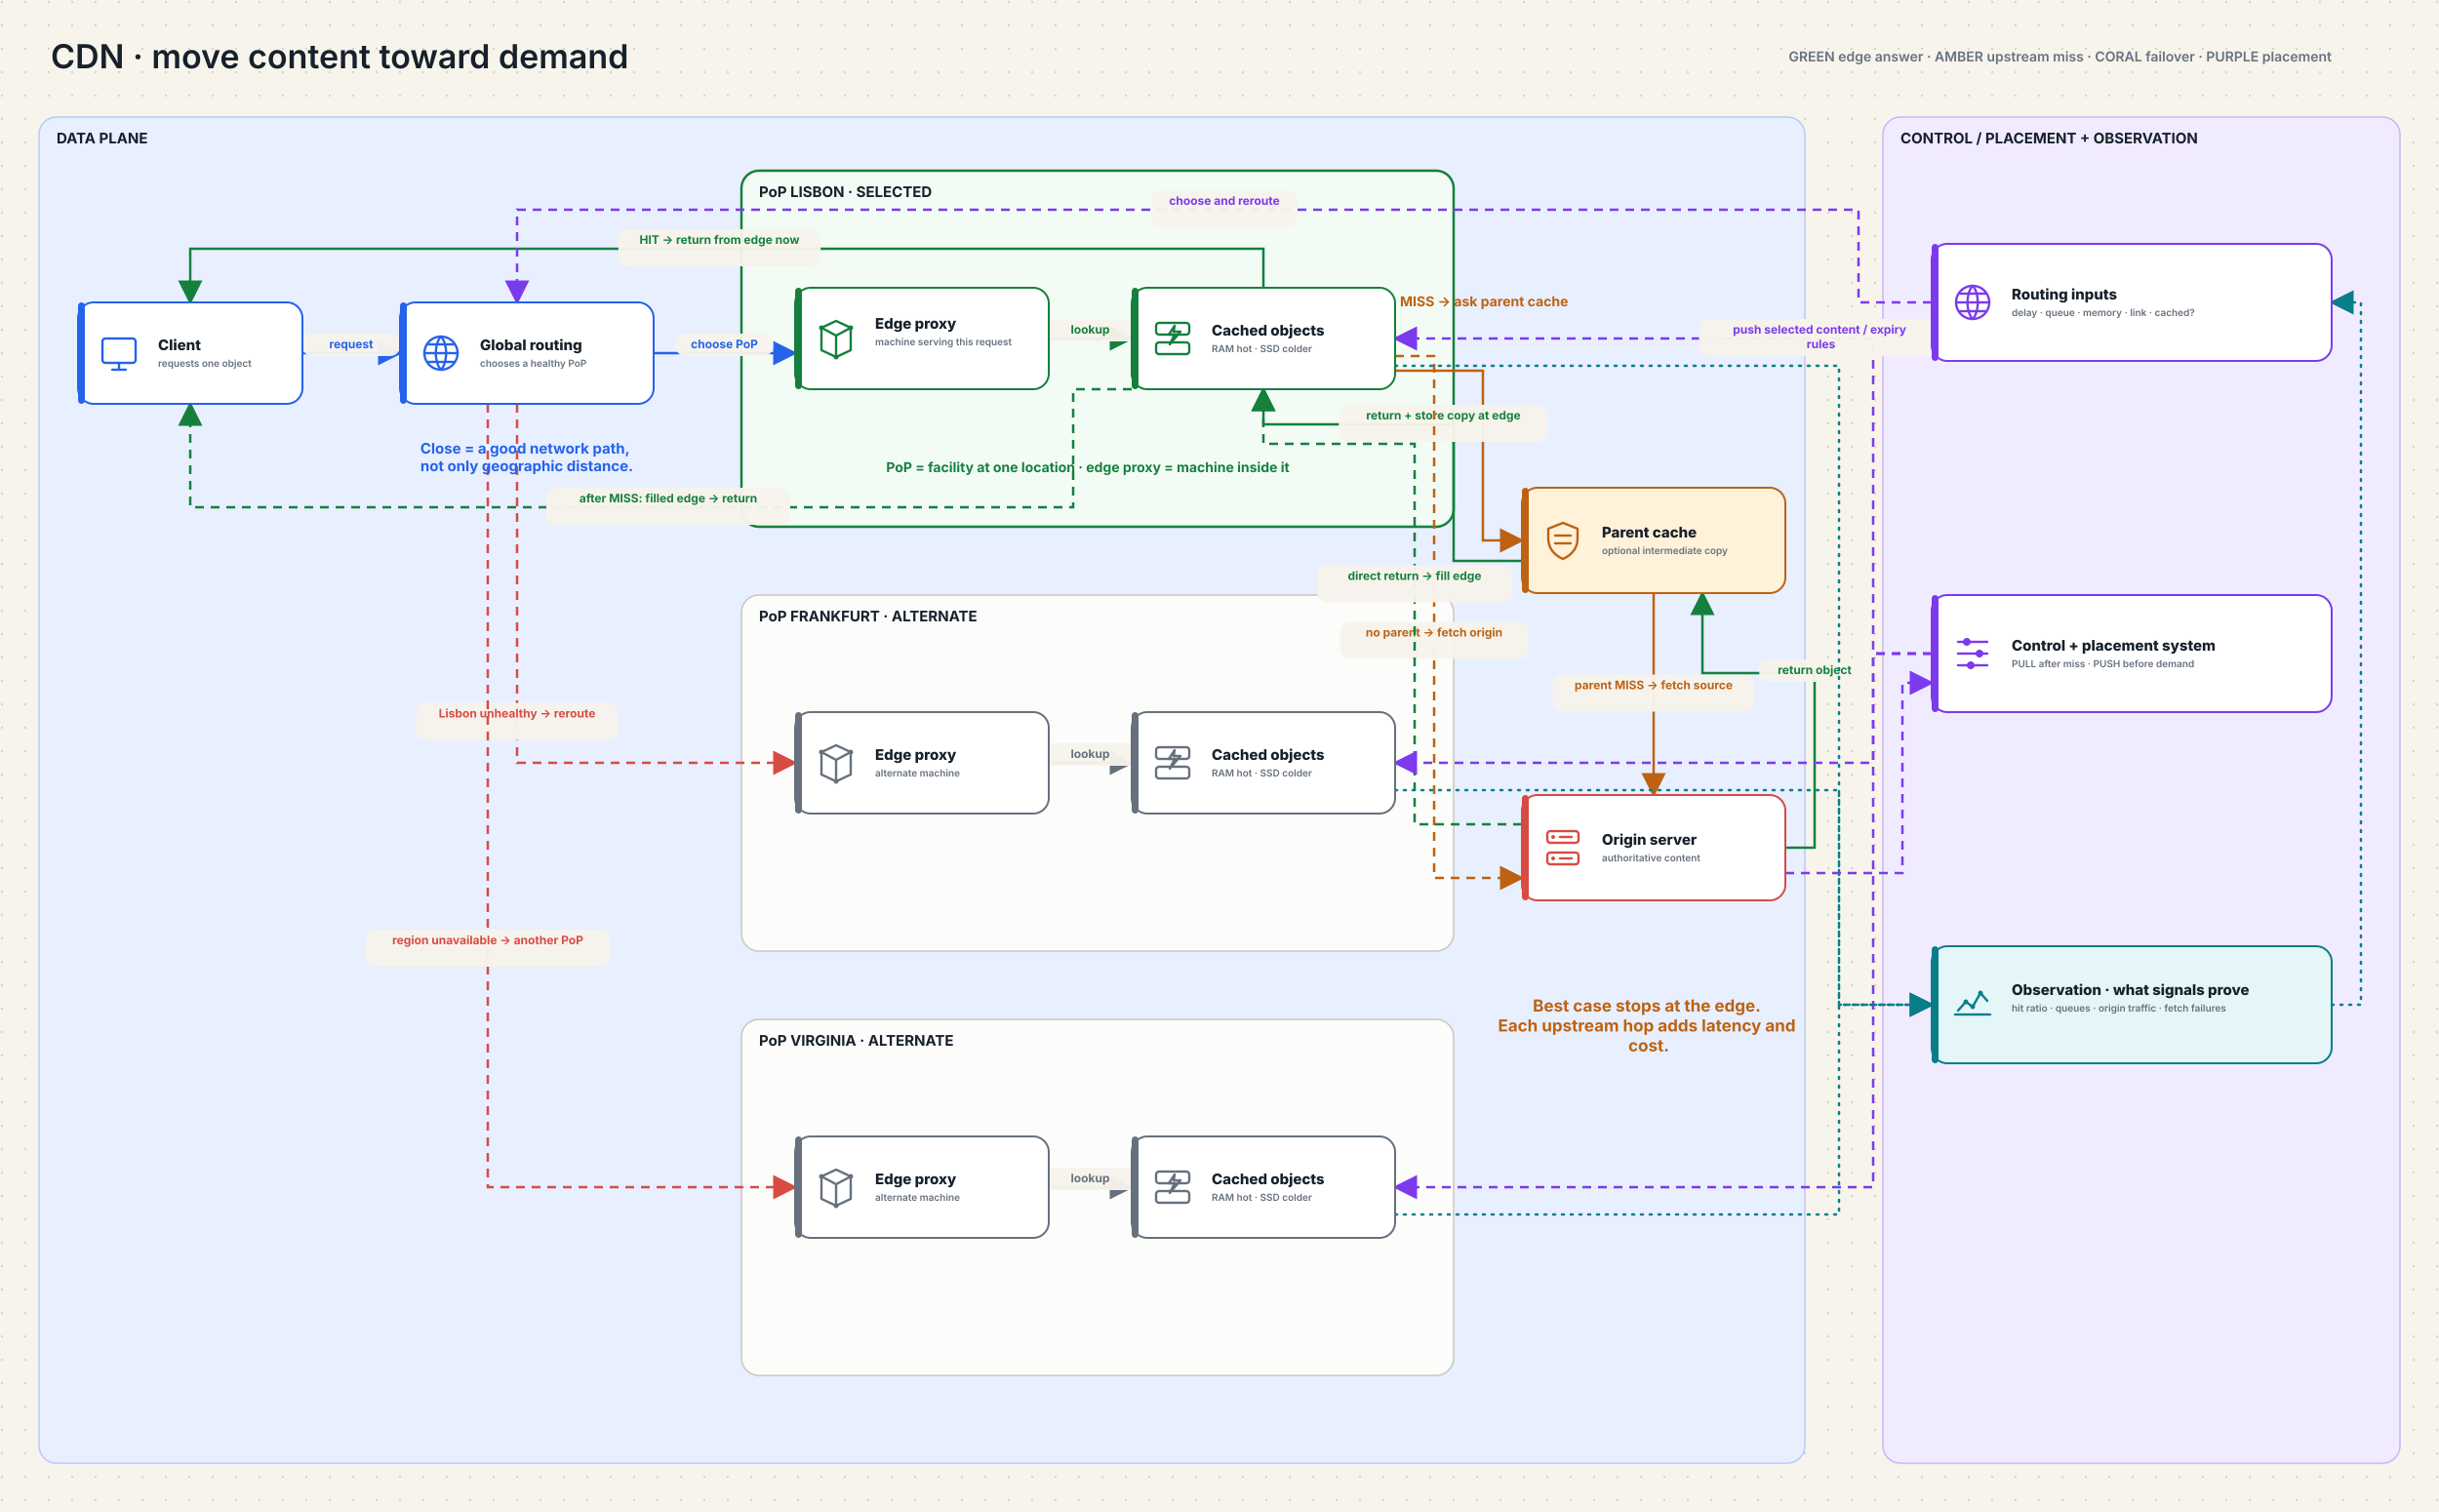
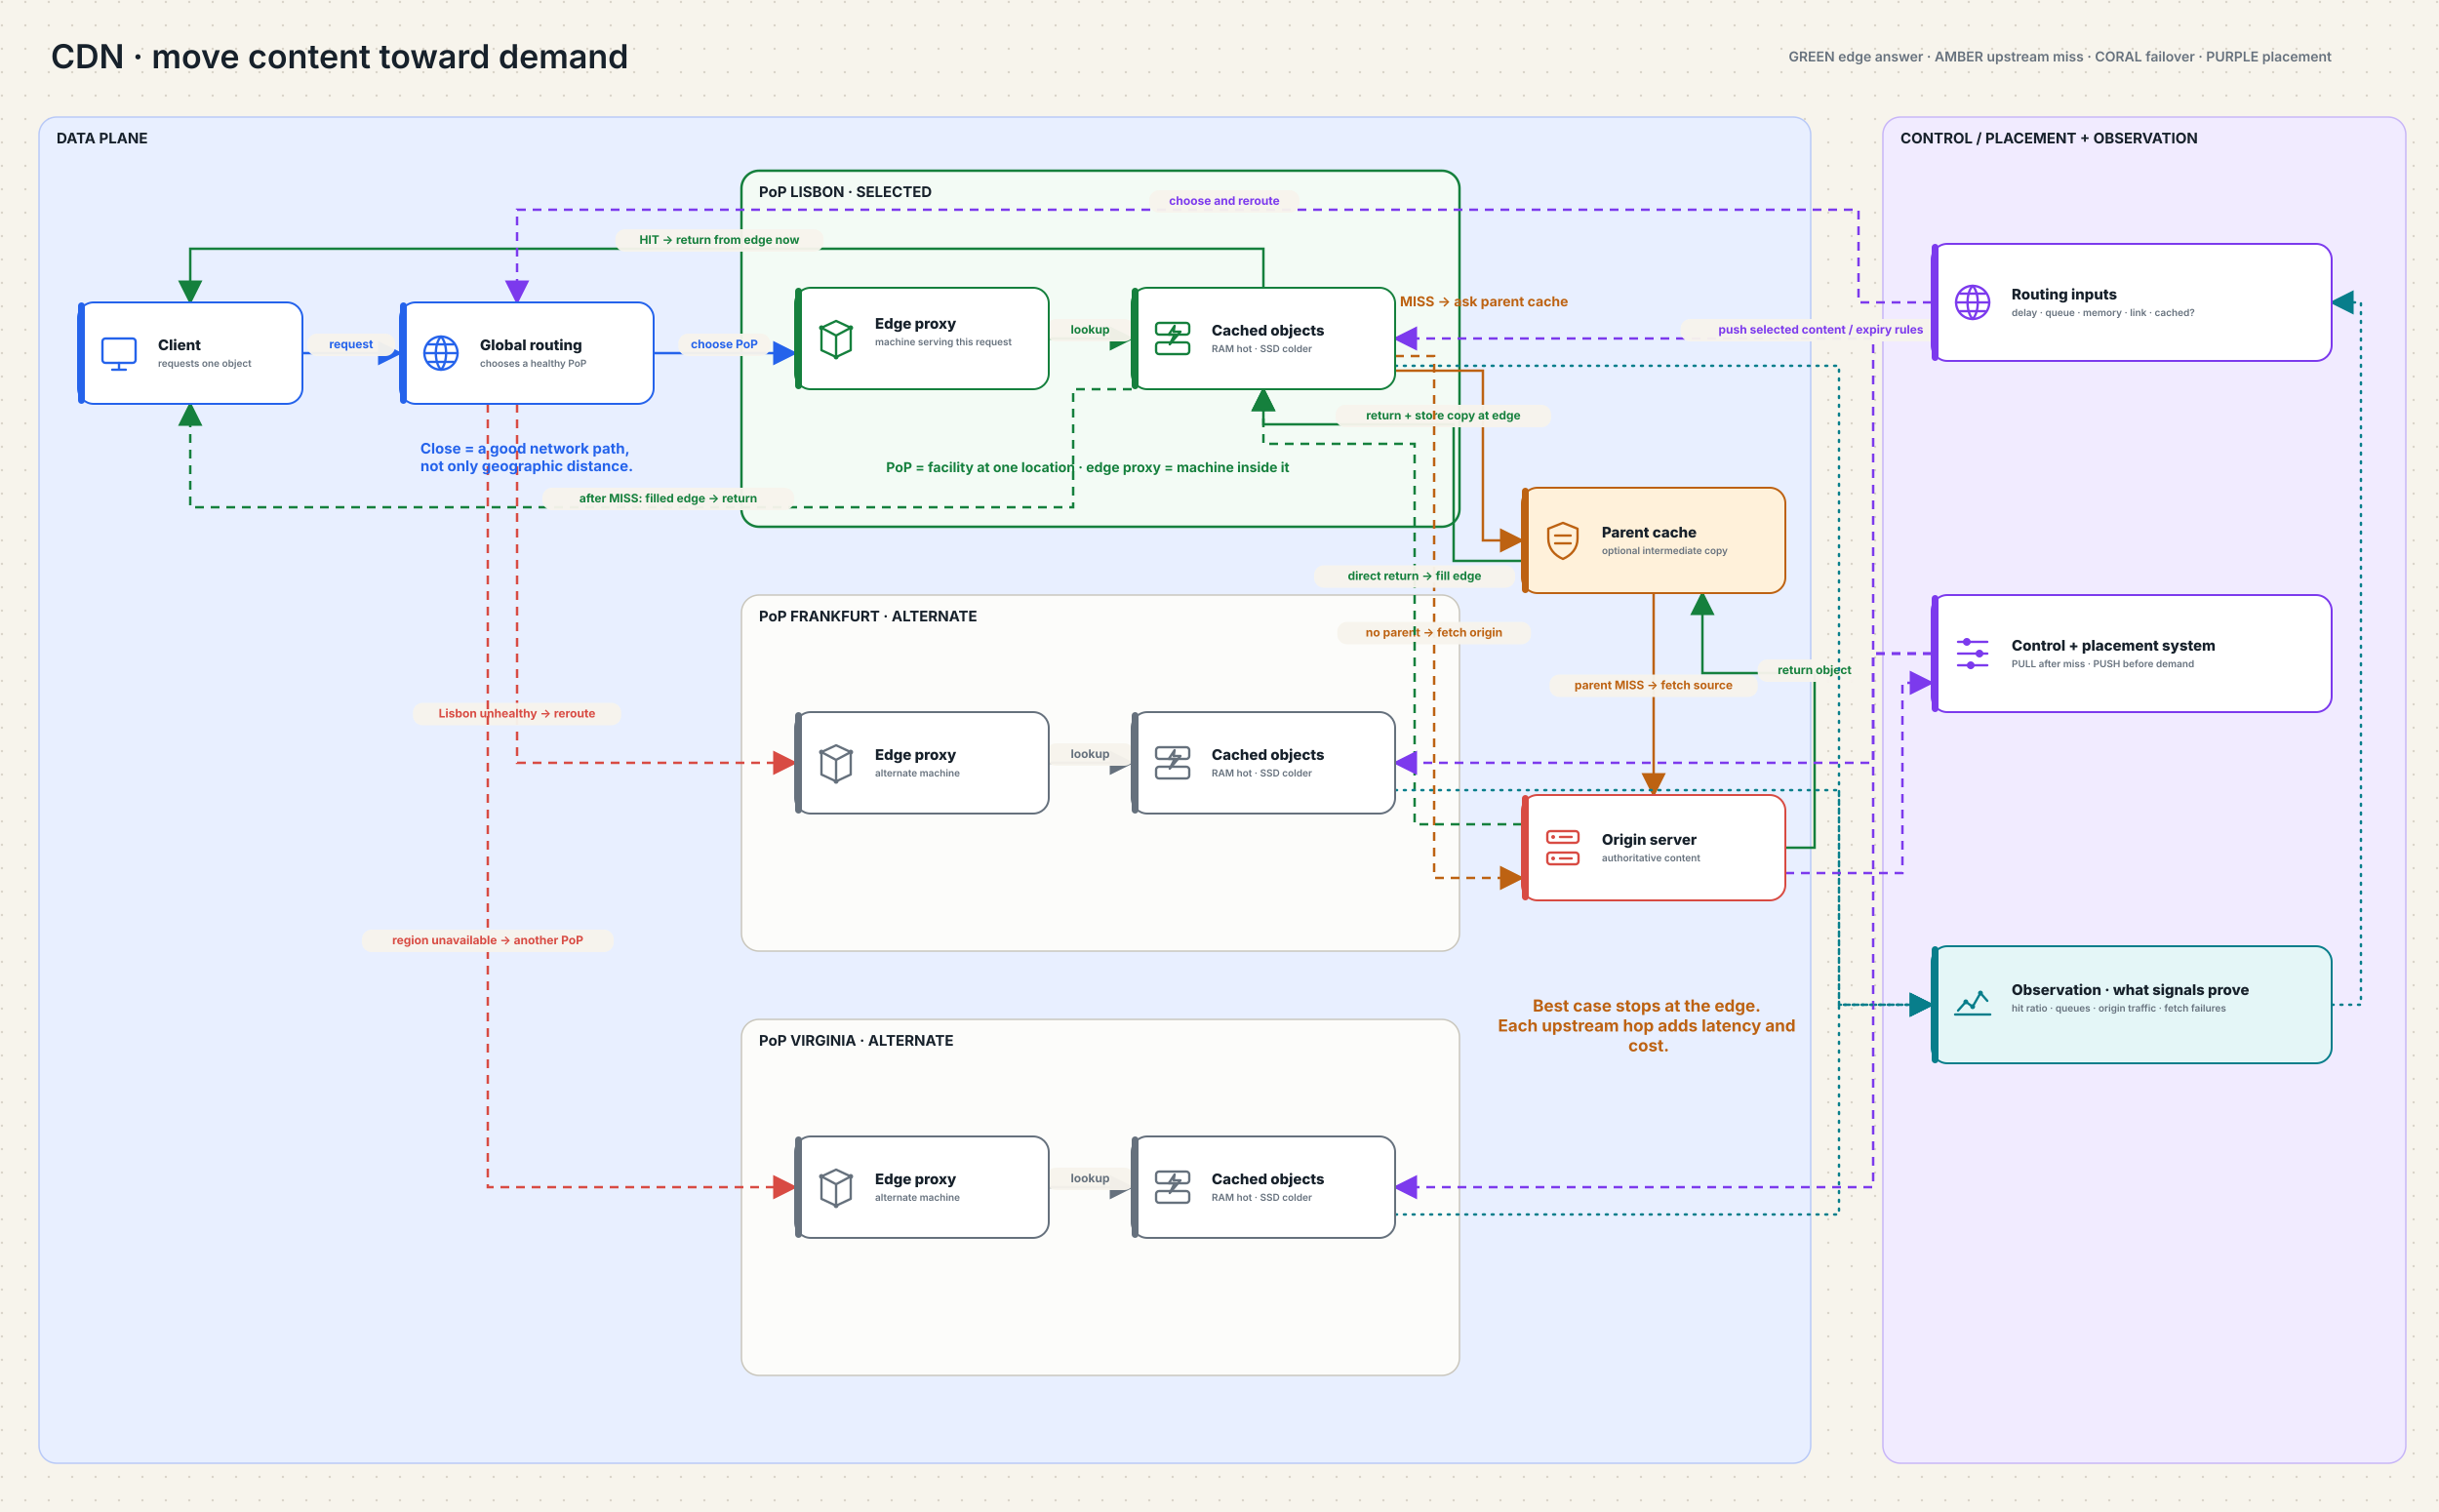
<svg xmlns="http://www.w3.org/2000/svg" width="2500" height="1550" viewBox="0 0 2500 1550" role="img" aria-labelledby="title description">
  <defs>
    <pattern id="dots" width="24" height="24" patternUnits="userSpaceOnUse">
      <circle cx="2" cy="2" r="1.2" fill="#d8d3c8" />
    </pattern>
    <marker id="arrow-15803d" viewBox="0 0 10 10" refX="9" refY="5" markerWidth="10" markerHeight="10" orient="auto-start-reverse">
      <path d="M 0 0 L 10 5 L 0 10 z" fill="#15803d" />
    </marker>
    <marker id="arrow-66717d" viewBox="0 0 10 10" refX="9" refY="5" markerWidth="10" markerHeight="10" orient="auto-start-reverse">
      <path d="M 0 0 L 10 5 L 0 10 z" fill="#66717d" />
    </marker>
    <marker id="arrow-2563eb" viewBox="0 0 10 10" refX="9" refY="5" markerWidth="10" markerHeight="10" orient="auto-start-reverse">
      <path d="M 0 0 L 10 5 L 0 10 z" fill="#2563eb" />
    </marker>
    <marker id="arrow-d84b43" viewBox="0 0 10 10" refX="9" refY="5" markerWidth="10" markerHeight="10" orient="auto-start-reverse">
      <path d="M 0 0 L 10 5 L 0 10 z" fill="#d84b43" />
    </marker>
    <marker id="arrow-bd6212" viewBox="0 0 10 10" refX="9" refY="5" markerWidth="10" markerHeight="10" orient="auto-start-reverse">
      <path d="M 0 0 L 10 5 L 0 10 z" fill="#bd6212" />
    </marker>
    <marker id="arrow-7c3aed" viewBox="0 0 10 10" refX="9" refY="5" markerWidth="10" markerHeight="10" orient="auto-start-reverse">
      <path d="M 0 0 L 10 5 L 0 10 z" fill="#7c3aed" />
    </marker>
    <marker id="arrow-087e8b" viewBox="0 0 10 10" refX="9" refY="5" markerWidth="10" markerHeight="10" orient="auto-start-reverse">
      <path d="M 0 0 L 10 5 L 0 10 z" fill="#087e8b" />
    </marker>
  </defs>
  <rect width="100%" height="100%" fill="#f7f4ec" />
  <rect width="100%" height="100%" fill="url(#dots)" />
-   <rect x="40" y="120" width="1810" height="1380" rx="18" fill="#e8efff" stroke="#b8c9f7" stroke-width="1.5" opacity="1" />
-   <rect x="1930" y="120" width="530" height="1380" rx="18" fill="#f1ebff" stroke="#c7b5f7" stroke-width="1.5" opacity="1" />
-   <rect x="760" y="175" width="730" height="365" rx="18" fill="#f3fbf5" stroke="#15803d" stroke-width="2.5" opacity="1" />
-   <rect x="760" y="610" width="730" height="365" rx="18" fill="#fcfcfa" stroke="#c9c6bc" stroke-width="1.5" opacity="1" />
-   <rect x="760" y="1045" width="730" height="365" rx="18" fill="#fcfcfa" stroke="#c9c6bc" stroke-width="1.5" opacity="1" />
+   <rect x="40" y="120" width="1816" height="1380" rx="18" fill="#e8efff" stroke="#b8c9f7" stroke-width="1.5" opacity="1" />
+   <rect x="1930" y="120" width="536" height="1380" rx="18" fill="#f1ebff" stroke="#c7b5f7" stroke-width="1.5" opacity="1" />
+   <rect x="760" y="175" width="736" height="365" rx="18" fill="#f3fbf5" stroke="#15803d" stroke-width="2.5" opacity="1" />
+   <rect x="760" y="610" width="736" height="365" rx="18" fill="#fcfcfa" stroke="#c9c6bc" stroke-width="1.5" opacity="1" />
+   <rect x="760" y="1045" width="736" height="365" rx="18" fill="#fcfcfa" stroke="#c9c6bc" stroke-width="1.5" opacity="1" />
  <path d="M 1075 347 L 1160 347" fill="none" stroke="#15803d" stroke-width="2.5" marker-end="url(#arrow-15803d)" />
-   <rect x="1067.5" y="327" width="100" height="23" rx="10" fill="#f7f4ec" opacity="0.96" />
+   <rect x="1072.5" y="327" width="90" height="23" rx="10" fill="#f7f4ec" opacity="0.96" />
  <text x="1117.5" y="342" font-family="Inter, ui-sans-serif, system-ui, sans-serif" font-size="12" font-weight="720" fill="#15803d" text-anchor="middle">
    <tspan x="1117.5" dy="0">lookup</tspan>
  </text>
  <path d="M 1075 782 L 1160 782" fill="none" stroke="#66717d" stroke-width="2.5" marker-end="url(#arrow-66717d)" />
-   <rect x="1067.5" y="762" width="100" height="23" rx="10" fill="#f7f4ec" opacity="0.96" />
+   <rect x="1072.5" y="762" width="90" height="23" rx="10" fill="#f7f4ec" opacity="0.96" />
  <text x="1117.5" y="777" font-family="Inter, ui-sans-serif, system-ui, sans-serif" font-size="12" font-weight="720" fill="#66717d" text-anchor="middle">
    <tspan x="1117.5" dy="0">lookup</tspan>
  </text>
  <path d="M 1075 1217 L 1160 1217" fill="none" stroke="#66717d" stroke-width="2.5" marker-end="url(#arrow-66717d)" />
-   <rect x="1067.5" y="1197" width="100" height="23" rx="10" fill="#f7f4ec" opacity="0.96" />
+   <rect x="1072.5" y="1197" width="90" height="23" rx="10" fill="#f7f4ec" opacity="0.96" />
  <text x="1117.5" y="1212" font-family="Inter, ui-sans-serif, system-ui, sans-serif" font-size="12" font-weight="720" fill="#66717d" text-anchor="middle">
    <tspan x="1117.5" dy="0">lookup</tspan>
  </text>
  <path d="M 310 362 L 410 362" fill="none" stroke="#2563eb" stroke-width="2.5" marker-end="url(#arrow-2563eb)" />
-   <rect x="310" y="342" width="100" height="23" rx="10" fill="#f7f4ec" opacity="0.96" />
+   <rect x="315" y="342" width="90" height="23" rx="10" fill="#f7f4ec" opacity="0.96" />
  <text x="360" y="357" font-family="Inter, ui-sans-serif, system-ui, sans-serif" font-size="12" font-weight="720" fill="#2563eb" text-anchor="middle">
    <tspan x="360" dy="0">request</tspan>
  </text>
  <path d="M 670 362 L 815 362" fill="none" stroke="#2563eb" stroke-width="2.5" marker-end="url(#arrow-2563eb)" />
-   <rect x="692.5" y="342" width="100" height="23" rx="10" fill="#f7f4ec" opacity="0.96" />
+   <rect x="695.3" y="342" width="94.4" height="23" rx="10" fill="#f7f4ec" opacity="0.96" />
  <text x="742.5" y="357" font-family="Inter, ui-sans-serif, system-ui, sans-serif" font-size="12" font-weight="720" fill="#2563eb" text-anchor="middle">
    <tspan x="742.5" dy="0">choose PoP</tspan>
  </text>
  <path d="M 530 414 L 530 782 L 815 782" fill="none" stroke="#d84b43" stroke-width="2.5" stroke-dasharray="9 7" marker-end="url(#arrow-d84b43)" />
-   <rect x="426.4" y="720.5" width="207.2" height="38" rx="10" fill="#f7f4ec" opacity="0.96" />
+   <rect x="423.28" y="720.5" width="213.44" height="23" rx="10" fill="#f7f4ec" opacity="0.96" />
  <text x="530" y="735.5" font-family="Inter, ui-sans-serif, system-ui, sans-serif" font-size="12" font-weight="720" fill="#d84b43" text-anchor="middle">
    <tspan x="530" dy="0">Lisbon unhealthy → reroute</tspan>
  </text>
  <path d="M 500 414 L 500 1217 L 815 1217" fill="none" stroke="#d84b43" stroke-width="2.5" stroke-dasharray="9 7" marker-end="url(#arrow-d84b43)" />
-   <rect x="375" y="953" width="250" height="38" rx="10" fill="#f7f4ec" opacity="0.96" />
+   <rect x="370.96" y="953" width="258.08" height="23" rx="10" fill="#f7f4ec" opacity="0.96" />
  <text x="500" y="968" font-family="Inter, ui-sans-serif, system-ui, sans-serif" font-size="12" font-weight="720" fill="#d84b43" text-anchor="middle">
    <tspan x="500" dy="0">region unavailable → another PoP</tspan>
  </text>
  <path d="M 1295 295 L 1295 255 L 195 255 L 195 310" fill="none" stroke="#15803d" stroke-width="2.5" marker-end="url(#arrow-15803d)" />
-   <rect x="633.9" y="235" width="207.2" height="38" rx="10" fill="#f7f4ec" opacity="0.96" />
+   <rect x="630.78" y="235" width="213.44" height="23" rx="10" fill="#f7f4ec" opacity="0.96" />
  <text x="737.5" y="250" font-family="Inter, ui-sans-serif, system-ui, sans-serif" font-size="12" font-weight="720" fill="#15803d" text-anchor="middle">
    <tspan x="737.5" dy="0">HIT → return from edge now</tspan>
  </text>
  <path d="M 1160 399 L 1100 399 L 1100 520 L 195 520 L 195 414" fill="none" stroke="#15803d" stroke-width="2.5" stroke-dasharray="9 7" marker-end="url(#arrow-15803d)" />
-   <rect x="560" y="500" width="250" height="38" rx="10" fill="#f7f4ec" opacity="0.96" />
+   <rect x="555.96" y="500" width="258.08" height="23" rx="10" fill="#f7f4ec" opacity="0.96" />
  <text x="685" y="515" font-family="Inter, ui-sans-serif, system-ui, sans-serif" font-size="12" font-weight="720" fill="#15803d" text-anchor="middle">
    <tspan x="685" dy="0">after MISS: filled edge → return</tspan>
  </text>
  <path d="M 1430 380 L 1520 380 L 1520 554 L 1560 554" fill="none" stroke="#bd6212" stroke-width="2.5" marker-end="url(#arrow-bd6212)" />
  <path d="M 1695 608 L 1695 815" fill="none" stroke="#bd6212" stroke-width="2.5" marker-end="url(#arrow-bd6212)" />
-   <rect x="1591.4" y="691.5" width="207.2" height="38" rx="10" fill="#f7f4ec" opacity="0.96" />
+   <rect x="1588.28" y="691.5" width="213.44" height="23" rx="10" fill="#f7f4ec" opacity="0.96" />
  <text x="1695" y="706.5" font-family="Inter, ui-sans-serif, system-ui, sans-serif" font-size="12" font-weight="720" fill="#bd6212" text-anchor="middle">
    <tspan x="1695" dy="0">parent MISS → fetch source</tspan>
  </text>
  <path d="M 1830 869 L 1860 869 L 1860 690 L 1745 690 L 1745 608" fill="none" stroke="#15803d" stroke-width="2.5" marker-end="url(#arrow-15803d)" />
-   <rect x="1803.2" y="676" width="113.6" height="23" rx="10" fill="#f7f4ec" opacity="0.96" />
+   <rect x="1801.64" y="676" width="116.72" height="23" rx="10" fill="#f7f4ec" opacity="0.96" />
  <text x="1860" y="691" font-family="Inter, ui-sans-serif, system-ui, sans-serif" font-size="12" font-weight="720" fill="#15803d" text-anchor="middle">
    <tspan x="1860" dy="0">return object</tspan>
  </text>
  <path d="M 1560 575 L 1490 575 L 1490 435 L 1295 435 L 1295 399" fill="none" stroke="#15803d" stroke-width="2.5" marker-end="url(#arrow-15803d)" />
-   <rect x="1372.3" y="415" width="214.4" height="38" rx="10" fill="#f7f4ec" opacity="0.96" />
+   <rect x="1369.06" y="415" width="220.88" height="23" rx="10" fill="#f7f4ec" opacity="0.96" />
  <text x="1479.5" y="430" font-family="Inter, ui-sans-serif, system-ui, sans-serif" font-size="12" font-weight="720" fill="#15803d" text-anchor="middle">
    <tspan x="1479.5" dy="0">return + store copy at edge</tspan>
  </text>
  <path d="M 1430 365 L 1470 365 L 1470 900 L 1560 900" fill="none" stroke="#bd6212" stroke-width="2.5" stroke-dasharray="9 7" marker-end="url(#arrow-bd6212)" />
-   <rect x="1373.6" y="637.5" width="192.8" height="38" rx="10" fill="#f7f4ec" opacity="0.96" />
+   <rect x="1370.72" y="637.5" width="198.56" height="23" rx="10" fill="#f7f4ec" opacity="0.96" />
  <text x="1470" y="652.5" font-family="Inter, ui-sans-serif, system-ui, sans-serif" font-size="12" font-weight="720" fill="#bd6212" text-anchor="middle">
    <tspan x="1470" dy="0">no parent → fetch origin</tspan>
  </text>
  <path d="M 1560 845 L 1450 845 L 1450 455 L 1295 455 L 1295 399" fill="none" stroke="#15803d" stroke-width="2.5" stroke-dasharray="9 7" marker-end="url(#arrow-15803d)" />
-   <rect x="1350" y="579.5" width="200" height="38" rx="10" fill="#f7f4ec" opacity="0.96" />
+   <rect x="1347" y="579.5" width="206" height="23" rx="10" fill="#f7f4ec" opacity="0.96" />
  <text x="1450" y="594.5" font-family="Inter, ui-sans-serif, system-ui, sans-serif" font-size="12" font-weight="720" fill="#15803d" text-anchor="middle">
    <tspan x="1450" dy="0">direct return → fill edge</tspan>
  </text>
  <path d="M 1980 310 L 1905 310 L 1905 215 L 530 215 L 530 310" fill="none" stroke="#7c3aed" stroke-width="2.5" stroke-dasharray="9 7" marker-end="url(#arrow-7c3aed)" />
-   <rect x="1180.2" y="195" width="149.6" height="38" rx="10" fill="#f7f4ec" opacity="0.96" />
+   <rect x="1178.04" y="195" width="153.92" height="23" rx="10" fill="#f7f4ec" opacity="0.96" />
  <text x="1255" y="210" font-family="Inter, ui-sans-serif, system-ui, sans-serif" font-size="12" font-weight="720" fill="#7c3aed" text-anchor="middle">
    <tspan x="1255" dy="0">choose and reroute</tspan>
  </text>
  <path d="M 1980 670 L 1920 670 L 1920 347 L 1430 347" fill="none" stroke="#7c3aed" stroke-width="2.5" stroke-dasharray="9 7" marker-end="url(#arrow-7c3aed)" />
-   <rect x="1741.5" y="327" width="250" height="38" rx="10" fill="#f7f4ec" opacity="0.96" />
+   <rect x="1722.58" y="327" width="287.84" height="23" rx="10" fill="#f7f4ec" opacity="0.96" />
  <text x="1866.5" y="342" font-family="Inter, ui-sans-serif, system-ui, sans-serif" font-size="12" font-weight="720" fill="#7c3aed" text-anchor="middle">
-     <tspan x="1866.5" dy="0">push selected content / expiry</tspan>
-     <tspan x="1866.5" dy="15">rules</tspan>
+     <tspan x="1866.5" dy="0">push selected content / expiry rules</tspan>
  </text>
  <path d="M 1430 375 L 1885 375 L 1885 1030 L 1980 1030" fill="none" stroke="#087e8b" stroke-width="2.5" stroke-dasharray="2 7" stroke-linecap="round" marker-end="url(#arrow-087e8b)" />
  <path d="M 1980 670 L 1920 670 L 1920 782 L 1430 782" fill="none" stroke="#7c3aed" stroke-width="2.5" stroke-dasharray="9 7" marker-end="url(#arrow-7c3aed)" />
  <path d="M 1430 810 L 1885 810 L 1885 1030 L 1980 1030" fill="none" stroke="#087e8b" stroke-width="2.5" stroke-dasharray="2 7" stroke-linecap="round" marker-end="url(#arrow-087e8b)" />
  <path d="M 1980 670 L 1920 670 L 1920 1217 L 1430 1217" fill="none" stroke="#7c3aed" stroke-width="2.5" stroke-dasharray="9 7" marker-end="url(#arrow-7c3aed)" />
  <path d="M 1430 1245 L 1885 1245 L 1885 1030 L 1980 1030" fill="none" stroke="#087e8b" stroke-width="2.5" stroke-dasharray="2 7" stroke-linecap="round" marker-end="url(#arrow-087e8b)" />
  <path d="M 2390 1030 L 2420 1030 L 2420 310 L 2390 310" fill="none" stroke="#087e8b" stroke-width="2.5" stroke-dasharray="2 7" stroke-linecap="round" marker-end="url(#arrow-087e8b)" />
  <path d="M 1830 895 L 1950 895 L 1950 700 L 1980 700" fill="none" stroke="#7c3aed" stroke-width="2.5" stroke-dasharray="9 7" marker-end="url(#arrow-7c3aed)" />
  <g>
    <rect x="80" y="310" width="230" height="104" rx="16" fill="#ffffff" stroke="#2563eb" stroke-width="2" />
    <rect x="80" y="310" width="7" height="104" rx="3.5" fill="#2563eb" />
    <g transform="translate(98 338) scale(1)" fill="none" stroke="#2563eb" stroke-width="2.4" stroke-linecap="round" stroke-linejoin="round">
      <rect x="7" y="9" width="34" height="25" rx="3" />
      <path d="M17 41h14M24 34v7" />
    </g>
    <text x="162" y="359" font-family="Inter, ui-sans-serif, system-ui, sans-serif" font-size="15" font-weight="760" fill="#17212b" text-anchor="start">
      <tspan x="162" dy="0">Client</tspan>
    </text>
    <text x="162" y="376" font-family="Inter, ui-sans-serif, system-ui, sans-serif" font-size="10" font-weight="560" fill="#66717d" text-anchor="start">
      <tspan x="162" dy="0">requests one object</tspan>
    </text>
  </g>
  <g>
    <rect x="410" y="310" width="260" height="104" rx="16" fill="#ffffff" stroke="#2563eb" stroke-width="2" />
    <rect x="410" y="310" width="7" height="104" rx="3.5" fill="#2563eb" />
    <g transform="translate(428 338) scale(1)" fill="none" stroke="#2563eb" stroke-width="2.4" stroke-linecap="round" stroke-linejoin="round">
      <circle cx="24" cy="24" r="17" />
      <path d="M7 24h34M24 7c7 7 7 27 0 34M24 7c-7 7-7 27 0 34M11 15h26M11 33h26" />
    </g>
    <text x="492" y="359" font-family="Inter, ui-sans-serif, system-ui, sans-serif" font-size="15" font-weight="760" fill="#17212b" text-anchor="start">
      <tspan x="492" dy="0">Global routing</tspan>
    </text>
    <text x="492" y="376" font-family="Inter, ui-sans-serif, system-ui, sans-serif" font-size="10" font-weight="560" fill="#66717d" text-anchor="start">
      <tspan x="492" dy="0">chooses a healthy PoP</tspan>
    </text>
  </g>
  <g>
    <rect x="815" y="295" width="260" height="104" rx="16" fill="#ffffff" stroke="#15803d" stroke-width="2" />
    <rect x="815" y="295" width="7" height="104" rx="3.5" fill="#15803d" />
    <g transform="translate(833 323) scale(1)" fill="none" stroke="#15803d" stroke-width="2.4" stroke-linecap="round" stroke-linejoin="round">
      <path d="M9 36V13l15-7 15 7v23l-15 7z" />
      <path d="M9 13l15 8 15-8M24 21v22" />
      <circle cx="9" cy="13" r="2.5" fill="#15803d" stroke="none" />
      <circle cx="39" cy="13" r="2.5" fill="#15803d" stroke="none" />
      <circle cx="24" cy="43" r="2.5" fill="#15803d" stroke="none" />
    </g>
    <text x="897" y="337" font-family="Inter, ui-sans-serif, system-ui, sans-serif" font-size="15" font-weight="760" fill="#17212b" text-anchor="start">
      <tspan x="897" dy="0">Edge proxy</tspan>
    </text>
    <text x="897" y="354" font-family="Inter, ui-sans-serif, system-ui, sans-serif" font-size="10" font-weight="560" fill="#66717d" text-anchor="start">
      <tspan x="897" dy="0">machine serving this request</tspan>
    </text>
  </g>
  <g>
    <rect x="1160" y="295" width="270" height="104" rx="16" fill="#ffffff" stroke="#15803d" stroke-width="2" />
    <rect x="1160" y="295" width="7" height="104" rx="3.5" fill="#15803d" />
    <g transform="translate(1178 323) scale(1)" fill="none" stroke="#15803d" stroke-width="2.4" stroke-linecap="round" stroke-linejoin="round">
      <rect x="7" y="8" width="34" height="12" rx="3" />
      <rect x="7" y="28" width="34" height="12" rx="3" />
      <path d="M26 11l-6 9h6l-5 10 11-13h-7z" />
    </g>
    <text x="1242" y="344" font-family="Inter, ui-sans-serif, system-ui, sans-serif" font-size="15" font-weight="760" fill="#17212b" text-anchor="start">
      <tspan x="1242" dy="0">Cached objects</tspan>
    </text>
    <text x="1242" y="361" font-family="Inter, ui-sans-serif, system-ui, sans-serif" font-size="10" font-weight="560" fill="#66717d" text-anchor="start">
      <tspan x="1242" dy="0">RAM hot · SSD colder</tspan>
    </text>
  </g>
  <g>
    <rect x="815" y="730" width="260" height="104" rx="16" fill="#ffffff" stroke="#66717d" stroke-width="2" />
    <rect x="815" y="730" width="7" height="104" rx="3.5" fill="#66717d" />
    <g transform="translate(833 758) scale(1)" fill="none" stroke="#66717d" stroke-width="2.4" stroke-linecap="round" stroke-linejoin="round">
      <path d="M9 36V13l15-7 15 7v23l-15 7z" />
      <path d="M9 13l15 8 15-8M24 21v22" />
      <circle cx="9" cy="13" r="2.5" fill="#66717d" stroke="none" />
      <circle cx="39" cy="13" r="2.5" fill="#66717d" stroke="none" />
      <circle cx="24" cy="43" r="2.5" fill="#66717d" stroke="none" />
    </g>
    <text x="897" y="779" font-family="Inter, ui-sans-serif, system-ui, sans-serif" font-size="15" font-weight="760" fill="#17212b" text-anchor="start">
      <tspan x="897" dy="0">Edge proxy</tspan>
    </text>
    <text x="897" y="796" font-family="Inter, ui-sans-serif, system-ui, sans-serif" font-size="10" font-weight="560" fill="#66717d" text-anchor="start">
      <tspan x="897" dy="0">alternate machine</tspan>
    </text>
  </g>
  <g>
    <rect x="1160" y="730" width="270" height="104" rx="16" fill="#ffffff" stroke="#66717d" stroke-width="2" />
    <rect x="1160" y="730" width="7" height="104" rx="3.5" fill="#66717d" />
    <g transform="translate(1178 758) scale(1)" fill="none" stroke="#66717d" stroke-width="2.4" stroke-linecap="round" stroke-linejoin="round">
      <rect x="7" y="8" width="34" height="12" rx="3" />
      <rect x="7" y="28" width="34" height="12" rx="3" />
      <path d="M26 11l-6 9h6l-5 10 11-13h-7z" />
    </g>
    <text x="1242" y="779" font-family="Inter, ui-sans-serif, system-ui, sans-serif" font-size="15" font-weight="760" fill="#17212b" text-anchor="start">
      <tspan x="1242" dy="0">Cached objects</tspan>
    </text>
    <text x="1242" y="796" font-family="Inter, ui-sans-serif, system-ui, sans-serif" font-size="10" font-weight="560" fill="#66717d" text-anchor="start">
      <tspan x="1242" dy="0">RAM hot · SSD colder</tspan>
    </text>
  </g>
  <g>
    <rect x="815" y="1165" width="260" height="104" rx="16" fill="#ffffff" stroke="#66717d" stroke-width="2" />
    <rect x="815" y="1165" width="7" height="104" rx="3.5" fill="#66717d" />
    <g transform="translate(833 1193) scale(1)" fill="none" stroke="#66717d" stroke-width="2.4" stroke-linecap="round" stroke-linejoin="round">
      <path d="M9 36V13l15-7 15 7v23l-15 7z" />
      <path d="M9 13l15 8 15-8M24 21v22" />
      <circle cx="9" cy="13" r="2.5" fill="#66717d" stroke="none" />
      <circle cx="39" cy="13" r="2.5" fill="#66717d" stroke="none" />
      <circle cx="24" cy="43" r="2.5" fill="#66717d" stroke="none" />
    </g>
    <text x="897" y="1214" font-family="Inter, ui-sans-serif, system-ui, sans-serif" font-size="15" font-weight="760" fill="#17212b" text-anchor="start">
      <tspan x="897" dy="0">Edge proxy</tspan>
    </text>
    <text x="897" y="1231" font-family="Inter, ui-sans-serif, system-ui, sans-serif" font-size="10" font-weight="560" fill="#66717d" text-anchor="start">
      <tspan x="897" dy="0">alternate machine</tspan>
    </text>
  </g>
  <g>
    <rect x="1160" y="1165" width="270" height="104" rx="16" fill="#ffffff" stroke="#66717d" stroke-width="2" />
    <rect x="1160" y="1165" width="7" height="104" rx="3.5" fill="#66717d" />
    <g transform="translate(1178 1193) scale(1)" fill="none" stroke="#66717d" stroke-width="2.4" stroke-linecap="round" stroke-linejoin="round">
      <rect x="7" y="8" width="34" height="12" rx="3" />
      <rect x="7" y="28" width="34" height="12" rx="3" />
      <path d="M26 11l-6 9h6l-5 10 11-13h-7z" />
    </g>
    <text x="1242" y="1214" font-family="Inter, ui-sans-serif, system-ui, sans-serif" font-size="15" font-weight="760" fill="#17212b" text-anchor="start">
      <tspan x="1242" dy="0">Cached objects</tspan>
    </text>
    <text x="1242" y="1231" font-family="Inter, ui-sans-serif, system-ui, sans-serif" font-size="10" font-weight="560" fill="#66717d" text-anchor="start">
      <tspan x="1242" dy="0">RAM hot · SSD colder</tspan>
    </text>
  </g>
  <g>
    <rect x="1560" y="500" width="270" height="108" rx="16" fill="#fff1da" stroke="#bd6212" stroke-width="2" />
    <rect x="1560" y="500" width="7" height="108" rx="3.5" fill="#bd6212" />
    <g transform="translate(1578 530) scale(1)" fill="none" stroke="#bd6212" stroke-width="2.4" stroke-linecap="round" stroke-linejoin="round">
      <path d="M24 6l15 6v10c0 10-6 17-15 21-9-4-15-11-15-21V12z" />
      <path d="M16 19h16M16 27h16" />
    </g>
    <text x="1642" y="551" font-family="Inter, ui-sans-serif, system-ui, sans-serif" font-size="15" font-weight="760" fill="#17212b" text-anchor="start">
      <tspan x="1642" dy="0">Parent cache</tspan>
    </text>
    <text x="1642" y="568" font-family="Inter, ui-sans-serif, system-ui, sans-serif" font-size="10" font-weight="560" fill="#66717d" text-anchor="start">
      <tspan x="1642" dy="0">optional intermediate copy</tspan>
    </text>
  </g>
  <g>
    <rect x="1560" y="815" width="270" height="108" rx="16" fill="#ffffff" stroke="#d84b43" stroke-width="2" />
    <rect x="1560" y="815" width="7" height="108" rx="3.5" fill="#d84b43" />
    <g transform="translate(1578 845) scale(1)" fill="none" stroke="#d84b43" stroke-width="2.4" stroke-linecap="round" stroke-linejoin="round">
      <rect x="8" y="7" width="32" height="12" rx="3" />
      <rect x="8" y="29" width="32" height="12" rx="3" />
      <circle cx="14" cy="13" r="2" fill="#d84b43" stroke="none" />
      <circle cx="14" cy="35" r="2" fill="#d84b43" stroke="none" />
      <path d="M21 13h12M21 35h12" />
    </g>
    <text x="1642" y="866" font-family="Inter, ui-sans-serif, system-ui, sans-serif" font-size="15" font-weight="760" fill="#17212b" text-anchor="start">
      <tspan x="1642" dy="0">Origin server</tspan>
    </text>
    <text x="1642" y="883" font-family="Inter, ui-sans-serif, system-ui, sans-serif" font-size="10" font-weight="560" fill="#66717d" text-anchor="start">
      <tspan x="1642" dy="0">authoritative content</tspan>
    </text>
  </g>
  <g>
    <rect x="1980" y="250" width="410" height="120" rx="16" fill="#ffffff" stroke="#7c3aed" stroke-width="2" />
    <rect x="1980" y="250" width="7" height="120" rx="3.5" fill="#7c3aed" />
    <g transform="translate(1998 286) scale(1)" fill="none" stroke="#7c3aed" stroke-width="2.4" stroke-linecap="round" stroke-linejoin="round">
      <circle cx="24" cy="24" r="17" />
      <path d="M7 24h34M24 7c7 7 7 27 0 34M24 7c-7 7-7 27 0 34M11 15h26M11 33h26" />
    </g>
    <text x="2062" y="307" font-family="Inter, ui-sans-serif, system-ui, sans-serif" font-size="15" font-weight="760" fill="#17212b" text-anchor="start">
      <tspan x="2062" dy="0">Routing inputs</tspan>
    </text>
    <text x="2062" y="324" font-family="Inter, ui-sans-serif, system-ui, sans-serif" font-size="10" font-weight="560" fill="#66717d" text-anchor="start">
      <tspan x="2062" dy="0">delay · queue · memory · link · cached?</tspan>
    </text>
  </g>
  <g>
    <rect x="1980" y="610" width="410" height="120" rx="16" fill="#ffffff" stroke="#7c3aed" stroke-width="2" />
    <rect x="1980" y="610" width="7" height="120" rx="3.5" fill="#7c3aed" />
    <g transform="translate(1998 646) scale(1)" fill="none" stroke="#7c3aed" stroke-width="2.4" stroke-linecap="round" stroke-linejoin="round">
      <path d="M9 12h30M9 24h30M9 36h30" />
      <circle cx="18" cy="12" r="4" fill="#7c3aed" stroke="none" />
      <circle cx="31" cy="24" r="4" fill="#7c3aed" stroke="none" />
      <circle cx="22" cy="36" r="4" fill="#7c3aed" stroke="none" />
    </g>
    <text x="2062" y="667" font-family="Inter, ui-sans-serif, system-ui, sans-serif" font-size="15" font-weight="760" fill="#17212b" text-anchor="start">
      <tspan x="2062" dy="0">Control + placement system</tspan>
    </text>
    <text x="2062" y="684" font-family="Inter, ui-sans-serif, system-ui, sans-serif" font-size="10" font-weight="560" fill="#66717d" text-anchor="start">
      <tspan x="2062" dy="0">PULL after miss · PUSH before demand</tspan>
    </text>
  </g>
  <g>
    <rect x="1980" y="970" width="410" height="120" rx="16" fill="#e4f6f7" stroke="#087e8b" stroke-width="2" />
    <rect x="1980" y="970" width="7" height="120" rx="3.5" fill="#087e8b" />
    <g transform="translate(1998 1006) scale(1)" fill="none" stroke="#087e8b" stroke-width="2.4" stroke-linecap="round" stroke-linejoin="round">
      <path d="M6 34h36M9 30l8-9 7 5 8-14 7 8" />
      <circle cx="17" cy="21" r="2.5" fill="#087e8b" stroke="none" />
      <circle cx="24" cy="26" r="2.5" fill="#087e8b" stroke="none" />
      <circle cx="32" cy="12" r="2.5" fill="#087e8b" stroke="none" />
    </g>
    <text x="2062" y="1020" font-family="Inter, ui-sans-serif, system-ui, sans-serif" font-size="15" font-weight="760" fill="#17212b" text-anchor="start">
      <tspan x="2062" dy="0">Observation · what signals prove</tspan>
    </text>
    <text x="2062" y="1037" font-family="Inter, ui-sans-serif, system-ui, sans-serif" font-size="10" font-weight="560" fill="#66717d" text-anchor="start">
      <tspan x="2062" dy="0">hit ratio · queues · origin traffic · fetch failures</tspan>
    </text>
  </g>
  <text x="52" y="70" font-family="Inter, ui-sans-serif, system-ui, sans-serif" font-size="34" font-weight="600" fill="#17212b" text-anchor="start">
    <tspan x="52" dy="0">CDN · move content toward demand</tspan>
  </text>
  <text x="2390" y="63" font-family="Inter, ui-sans-serif, system-ui, sans-serif" font-size="14" font-weight="600" fill="#66717d" text-anchor="end">
    <tspan x="2390" dy="0">GREEN edge answer · AMBER upstream miss · CORAL failover · PURPLE placement</tspan>
  </text>
  <text x="58" y="147" font-family="Inter, ui-sans-serif, system-ui, sans-serif" font-size="15" font-weight="700" fill="#17212b" text-anchor="start">
    <tspan x="58" dy="0">DATA PLANE</tspan>
  </text>
  <text x="1948" y="147" font-family="Inter, ui-sans-serif, system-ui, sans-serif" font-size="15" font-weight="700" fill="#17212b" text-anchor="start">
    <tspan x="1948" dy="0">CONTROL / PLACEMENT + OBSERVATION</tspan>
  </text>
  <text x="540" y="465" font-family="Inter, ui-sans-serif, system-ui, sans-serif" font-size="15" font-weight="700" fill="#2563eb" text-anchor="middle">
    <tspan x="540" dy="0">Close = a good network path,</tspan>
    <tspan x="540" dy="18">not only geographic distance.</tspan>
  </text>
  <text x="778" y="202" font-family="Inter, ui-sans-serif, system-ui, sans-serif" font-size="15" font-weight="700" fill="#17212b" text-anchor="start">
    <tspan x="778" dy="0">PoP LISBON · SELECTED</tspan>
  </text>
  <text x="778" y="637" font-family="Inter, ui-sans-serif, system-ui, sans-serif" font-size="15" font-weight="700" fill="#17212b" text-anchor="start">
    <tspan x="778" dy="0">PoP FRANKFURT · ALTERNATE</tspan>
  </text>
  <text x="778" y="1072" font-family="Inter, ui-sans-serif, system-ui, sans-serif" font-size="15" font-weight="700" fill="#17212b" text-anchor="start">
    <tspan x="778" dy="0">PoP VIRGINIA · ALTERNATE</tspan>
  </text>
  <text x="1115" y="484" font-family="Inter, ui-sans-serif, system-ui, sans-serif" font-size="14" font-weight="700" fill="#15803d" text-anchor="middle">
    <tspan x="1115" dy="0">PoP = facility at one location · edge proxy = machine inside it</tspan>
  </text>
  <text x="1435" y="314" font-family="Inter, ui-sans-serif, system-ui, sans-serif" font-size="14" font-weight="700" fill="#bd6212" text-anchor="start">
    <tspan x="1435" dy="0">MISS → ask parent cache</tspan>
  </text>
  <text x="1690" y="1037" font-family="Inter, ui-sans-serif, system-ui, sans-serif" font-size="17" font-weight="700" fill="#bd6212" text-anchor="middle">
    <tspan x="1690" dy="0">Best case stops at the edge.</tspan>
    <tspan x="1690" dy="20.4">Each upstream hop adds latency and</tspan>
    <tspan x="1690" dy="20.4">cost.</tspan>
  </text>
</svg>
